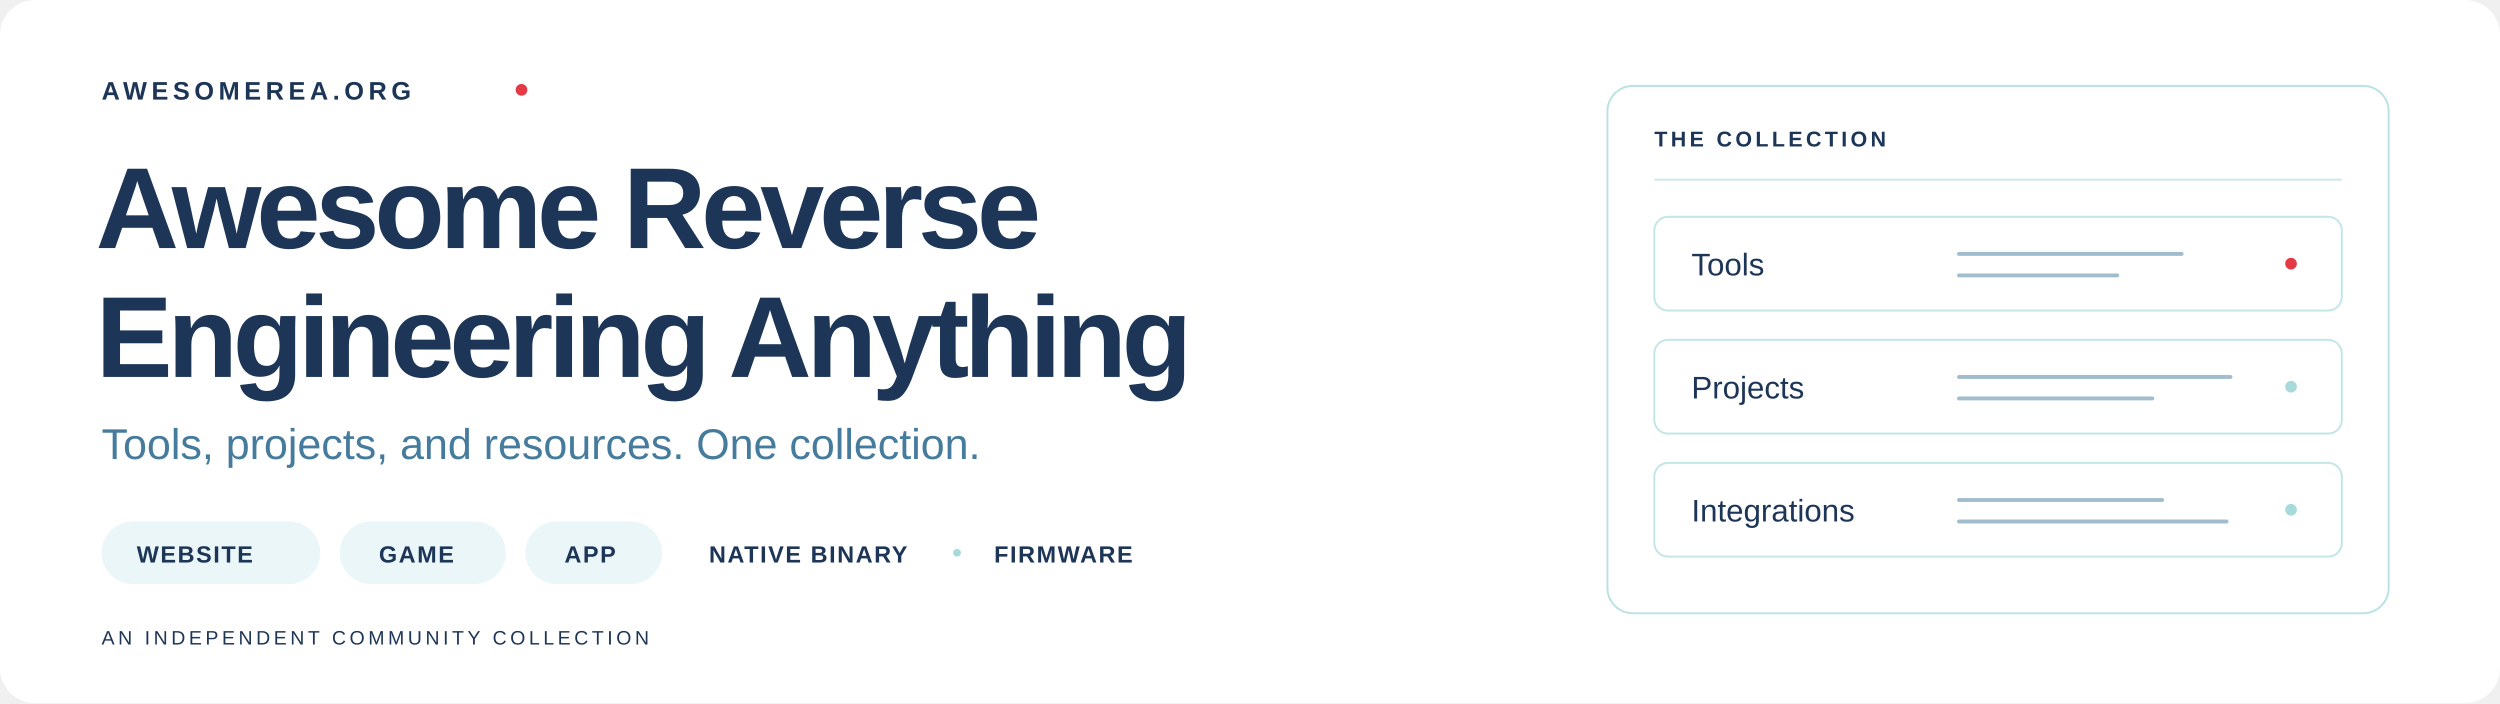
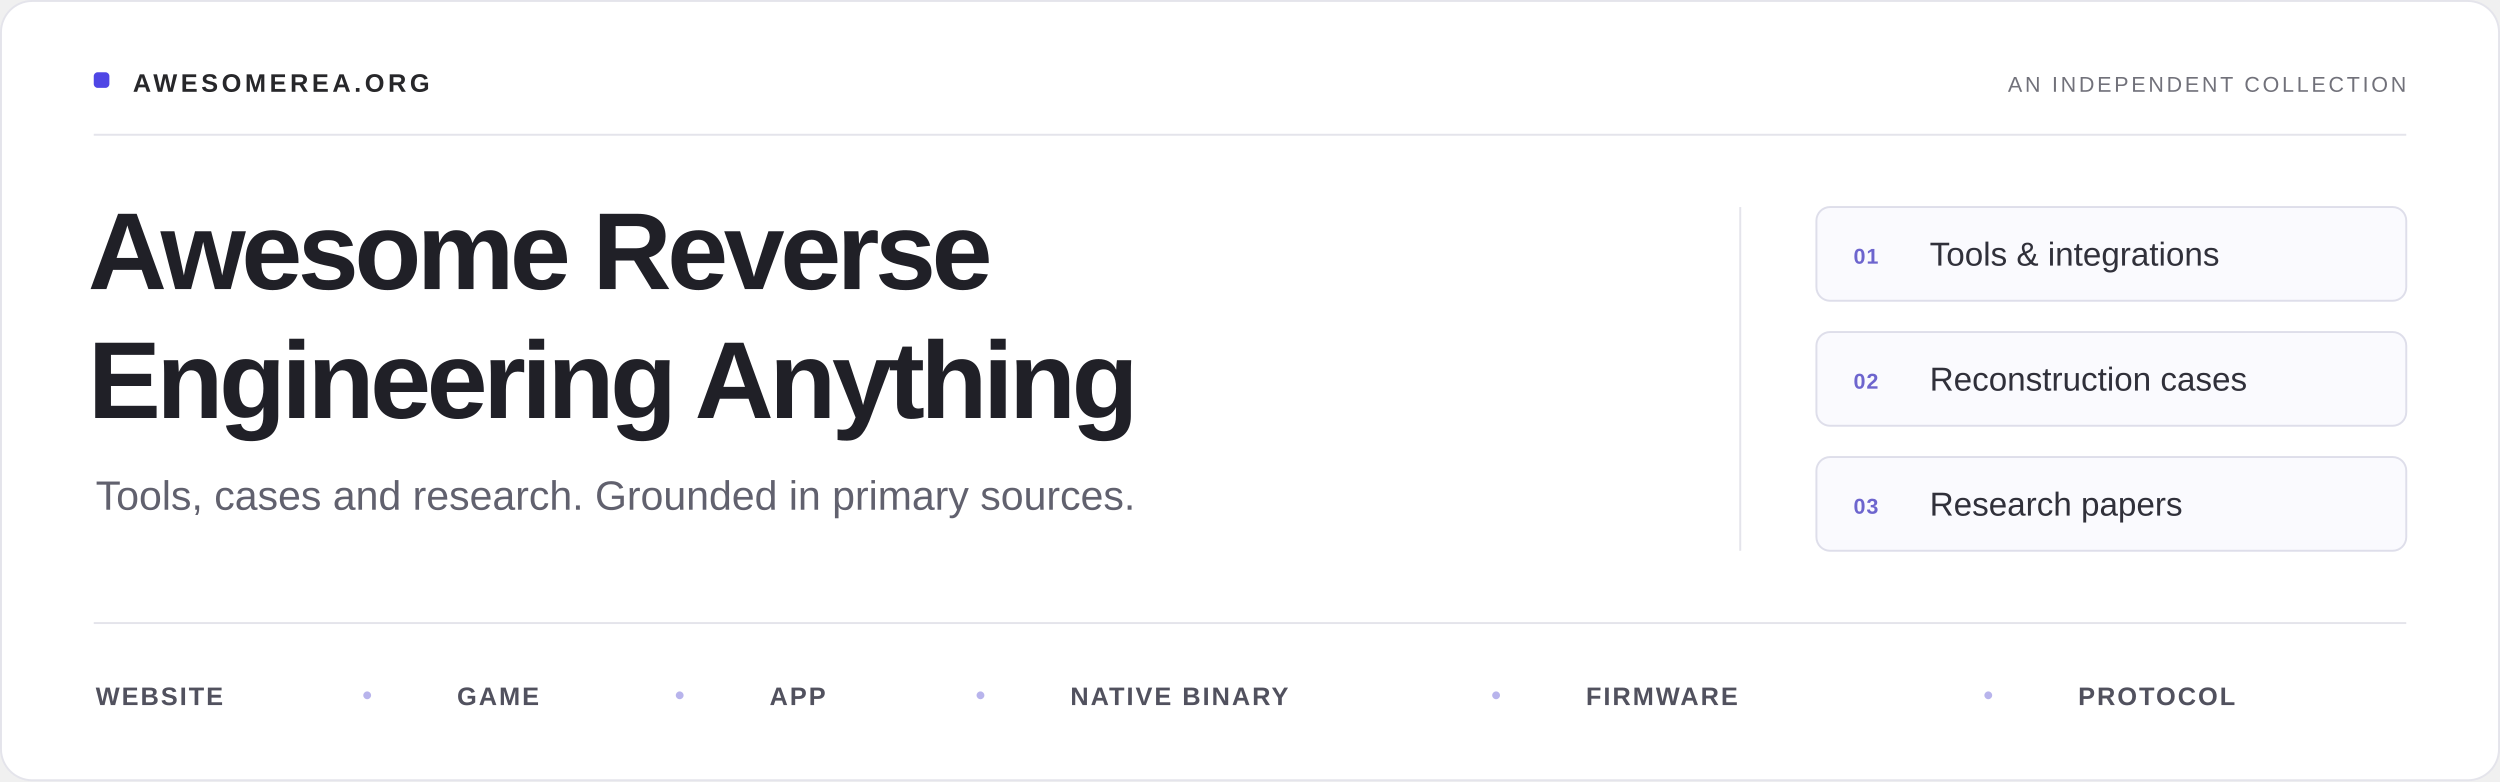
- <svg xmlns="http://www.w3.org/2000/svg" width="1280" height="360" viewBox="0 0 1280 360" role="img" aria-labelledby="title description">
-   <rect width="1280" height="360" rx="18" fill="#FFFFFF" />
-   <g font-family="Arial, Helvetica, sans-serif" fill="#1D3557">
-     <text x="52" y="51" font-size="13" font-weight="700" letter-spacing="2.3">AWESOMEREA.ORG</text>
-     <circle cx="267" cy="46" r="3" fill="#E63946" />
-     <text x="49" y="127" font-size="59" font-weight="600" letter-spacing="-2.6">Awesome Reverse</text>
-     <text x="49" y="193" font-size="59" font-weight="600" letter-spacing="-2.6">Engineering Anything</text>
-     <text x="52" y="235" font-size="22" fill="#457B9D">Tools, projects, and resources. One collection.</text>
-     <g font-size="12" font-weight="600" letter-spacing=".8">
-       <rect x="52" y="267" width="112" height="32" rx="16" fill="#A8DADC" fill-opacity=".24" />
-       <text x="70" y="288">WEBSITE</text>
-       <rect x="174" y="267" width="85" height="32" rx="16" fill="#A8DADC" fill-opacity=".24" />
-       <text x="194" y="288">GAME</text>
-       <rect x="269" y="267" width="70" height="32" rx="16" fill="#A8DADC" fill-opacity=".24" />
-       <text x="289" y="288">APP</text>
-       <text x="363" y="288">NATIVE BINARY</text>
-       <circle cx="490" cy="283" r="2" fill="#A8DADC" />
-       <text x="509" y="288">FIRMWARE</text>
+ <svg xmlns="http://www.w3.org/2000/svg" width="1280" height="400" viewBox="0 0 1280 400" role="img" aria-labelledby="title description">
+   <rect x=".5" y=".5" width="1279" height="399" rx="16" fill="#fff" stroke="#e4e4eb" />
+   <g font-family="Arial, Helvetica, sans-serif">
+     <rect x="48" y="37" width="8" height="8" rx="2" fill="#4f46e5" />
+     <text x="68" y="47" font-size="13" font-weight="700" letter-spacing="1.8" fill="#27272a">AWESOMEREA.ORG</text>
+     <text x="1232" y="47" text-anchor="end" font-size="11" letter-spacing="1.4" fill="#71717a">AN INDEPENDENT COLLECTION</text>
+     <path d="M48 69H1232" stroke="#e4e4eb" />
+     <g fill="#202027" font-size="56" font-weight="700" letter-spacing="-2.2">
+       <text x="45" y="148">Awesome Reverse</text>
+       <text x="45" y="214">Engineering Anything</text>
    </g>
-     <text x="52" y="330" font-size="10" letter-spacing="1.8">AN INDEPENDENT COMMUNITY COLLECTION</text>
-   </g>
-   <g transform="translate(823 44)" font-family="Arial, Helvetica, sans-serif">
-     <rect width="400" height="270" rx="13" fill="#FFFFFF" stroke="#A8DADC" stroke-opacity=".8" />
-     <text x="24" y="31" font-size="11" font-weight="700" letter-spacing="1.7" fill="#1D3557">THE COLLECTION</text>
-     <path d="M24 48H376" stroke="#A8DADC" stroke-opacity=".6" />
-     <g fill="#FFFFFF" stroke="#A8DADC" stroke-opacity=".7">
-       <rect x="24" y="67" width="352" height="48" rx="7" />
-       <rect x="24" y="130" width="352" height="48" rx="7" />
-       <rect x="24" y="193" width="352" height="48" rx="7" />
+     <text x="49" y="261" font-size="21" fill="#61616e">Tools, cases and research. Grounded in primary sources.</text>
+     <g transform="translate(930 106)">
+       <path d="M-39 0V176" stroke="#e4e4eb" />
+       <g fill="#fafafe" stroke="#dedeea">
+         <rect width="302" height="48" rx="7" />
+         <rect y="64" width="302" height="48" rx="7" />
+         <rect y="128" width="302" height="48" rx="7" />
+       </g>
+       <g font-size="11" fill="#6d65ce" font-weight="700" letter-spacing=".5">
+         <text x="19" y="29">01</text>
+         <text x="19" y="93">02</text>
+         <text x="19" y="157">03</text>
+       </g>
+       <g font-size="17" fill="#30303a">
+         <text x="58" y="30">Tools &amp; integrations</text>
+         <text x="58" y="94">Reconstruction cases</text>
+         <text x="58" y="158">Research papers</text>
+       </g>
    </g>
-     <g font-size="16" fill="#1D3557">
-       <text x="43" y="97">Tools</text>
-       <text x="43" y="160">Projects</text>
-       <text x="43" y="223">Integrations</text>
+     <path d="M48 319H1232" stroke="#e4e4eb" />
+     <g fill="#51515e" font-size="13" font-weight="600" letter-spacing="1">
+       <text x="49" y="361">WEBSITE</text>
+       <text x="234" y="361">GAME</text>
+       <text x="394" y="361">APP</text>
+       <text x="548" y="361">NATIVE BINARY</text>
+       <text x="812" y="361">FIRMWARE</text>
+       <text x="1064" y="361">PROTOCOL</text>
    </g>
-     <g stroke="#457B9D" stroke-width="2" stroke-linecap="round" stroke-opacity=".5">
-       <path d="M180 86H294M180 97H261" />
-       <path d="M180 149H319M180 160H279" />
-       <path d="M180 212H284M180 223H317" />
+     <g fill="#b8b4ec">
+       <circle cx="188" cy="356" r="2" />
+       <circle cx="348" cy="356" r="2" />
+       <circle cx="502" cy="356" r="2" />
+       <circle cx="766" cy="356" r="2" />
+       <circle cx="1018" cy="356" r="2" />
    </g>
-     <circle cx="350" cy="91" r="3" fill="#E63946" />
-     <circle cx="350" cy="154" r="3" fill="#A8DADC" />
-     <circle cx="350" cy="217" r="3" fill="#A8DADC" />
  </g>
</svg>
